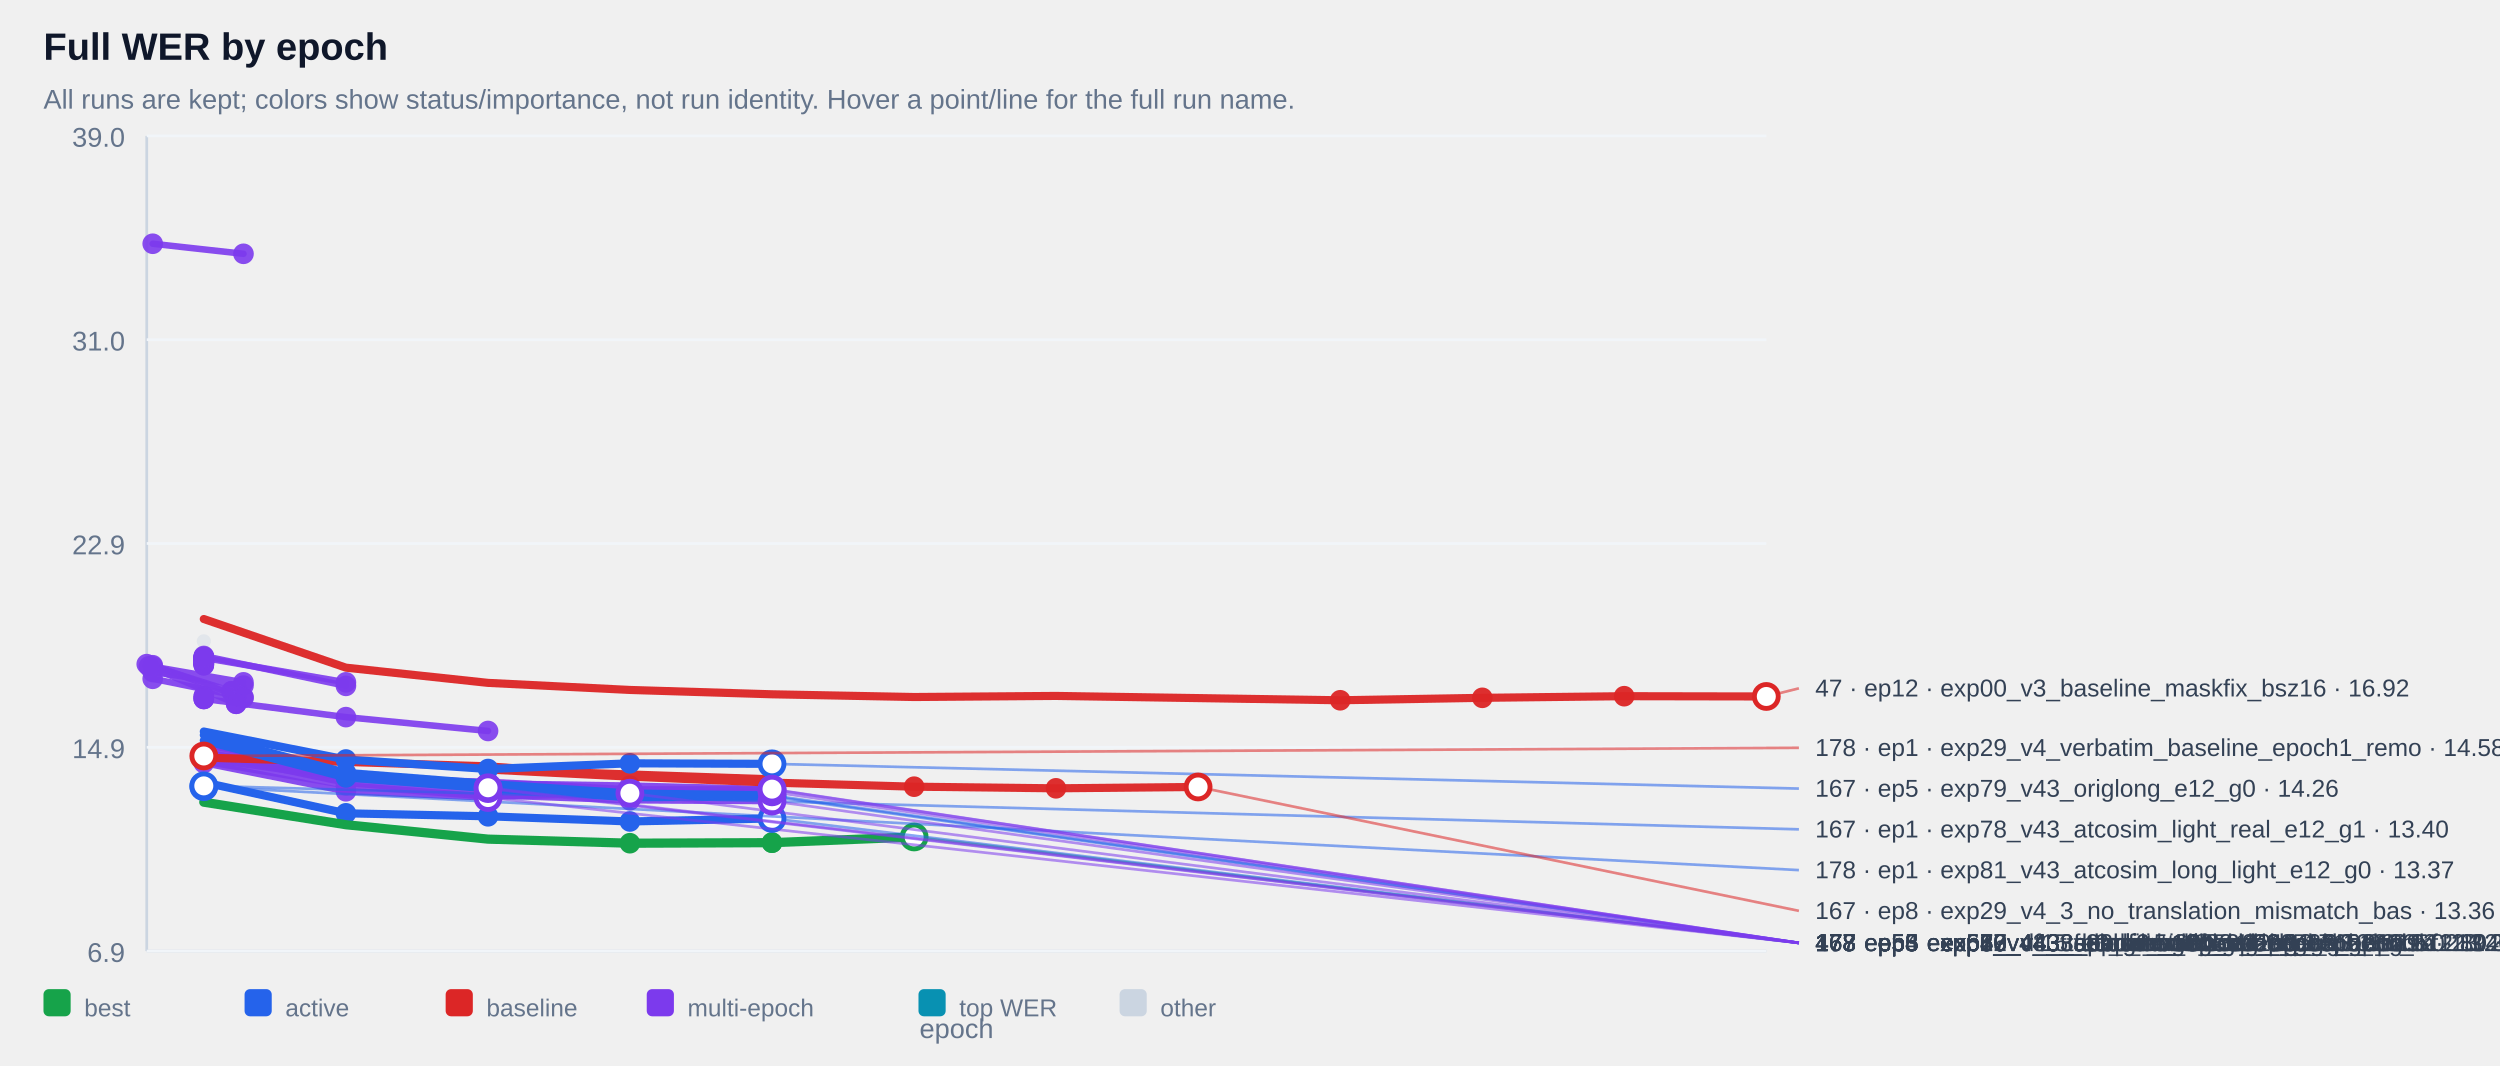
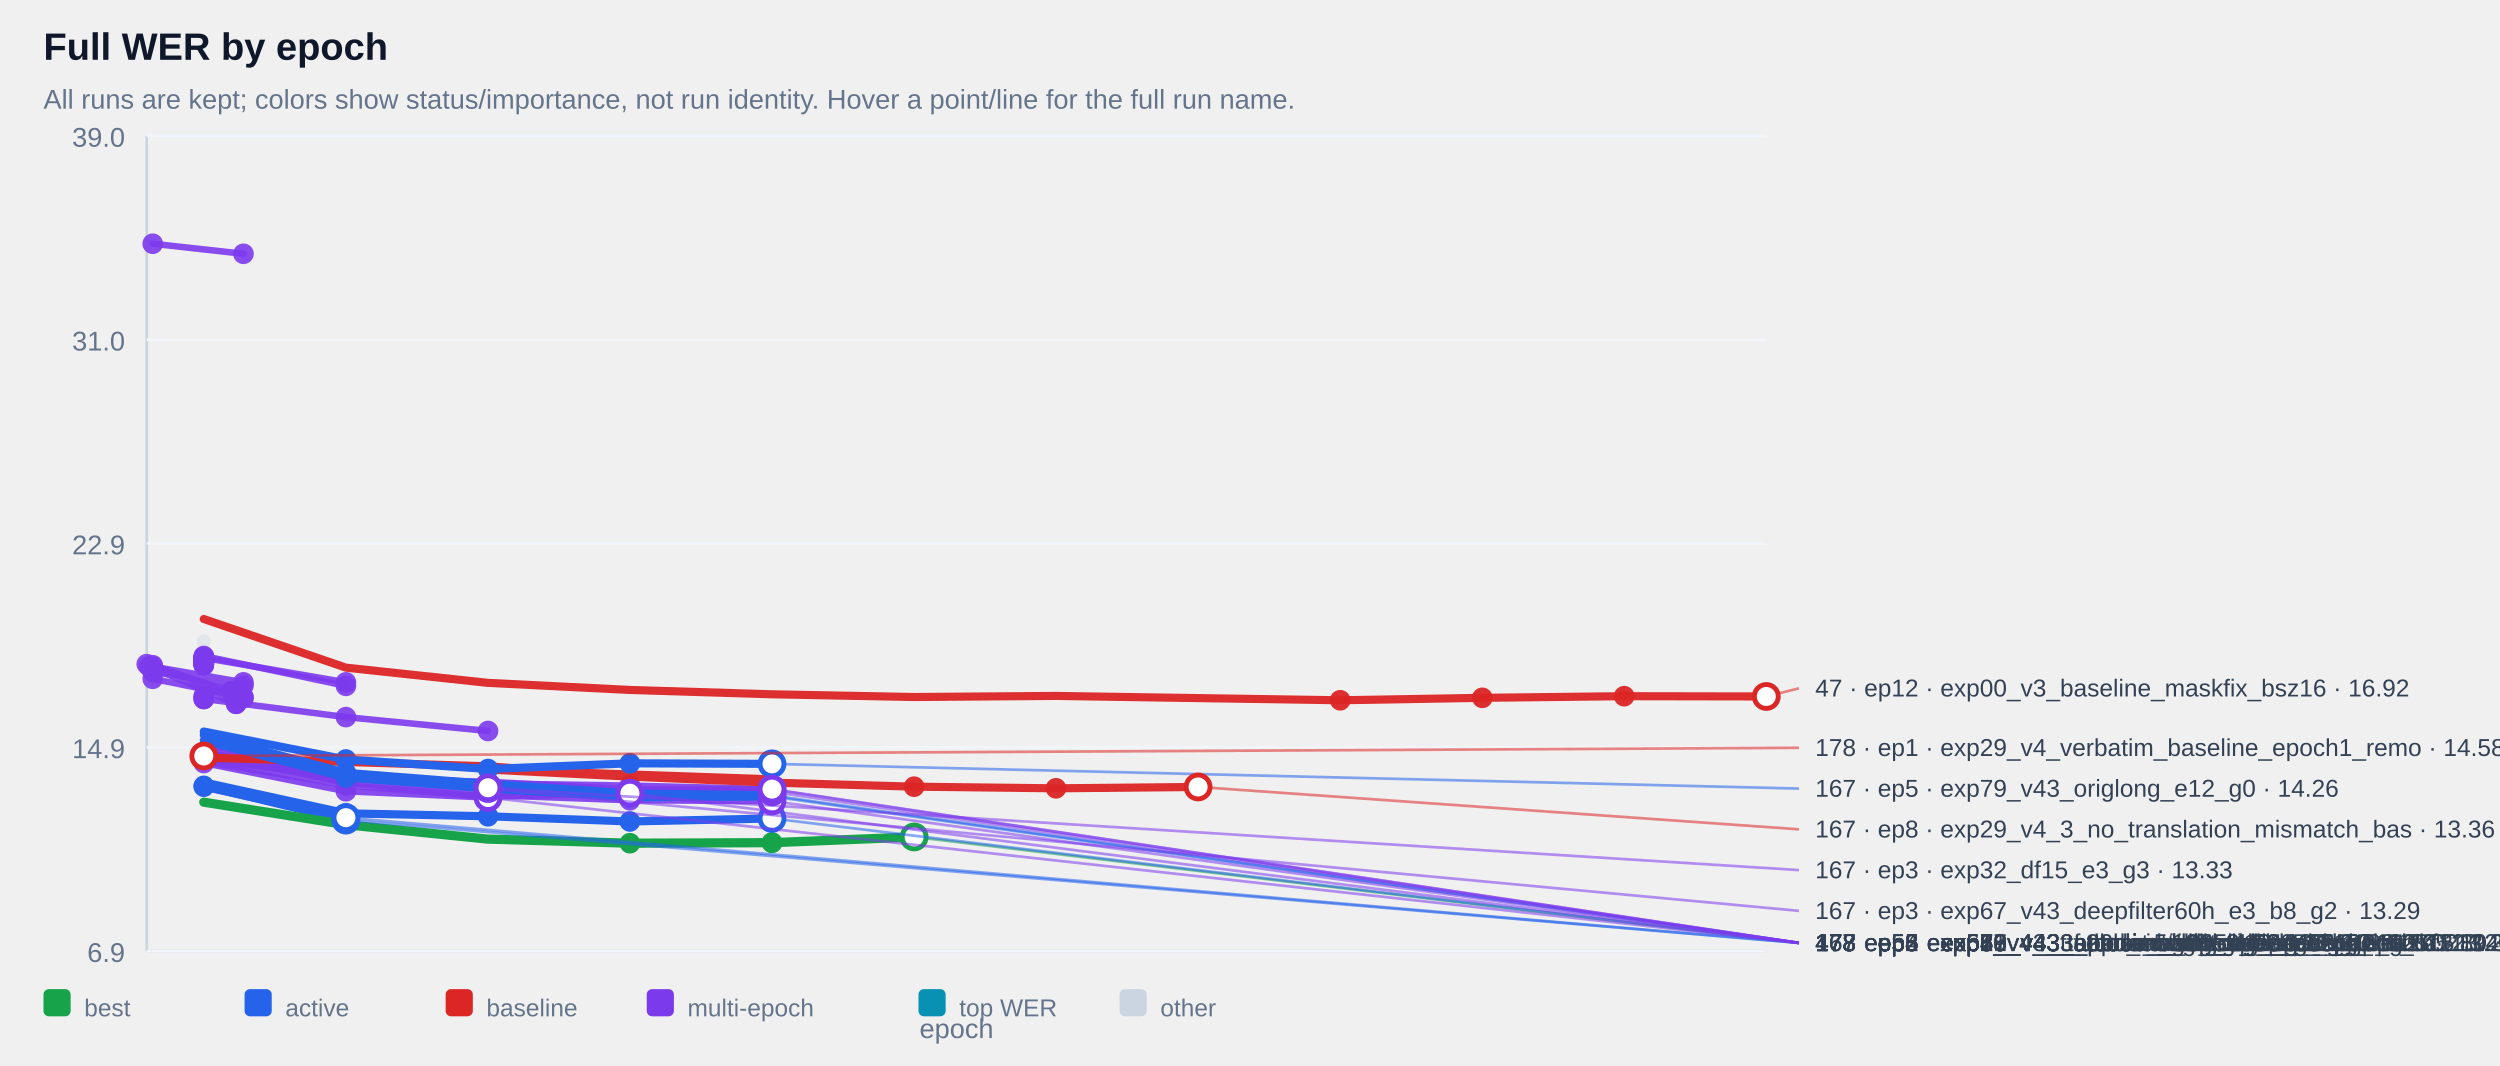
<svg xmlns="http://www.w3.org/2000/svg" width="100%" viewBox="0 0 920 392" style="max-width:920px;background:#ffffff;border:1px solid #e5e7eb;border-radius:10px;">
  <text x="16.0" y="22.0" font-size="14" fill="#0f172a" text-anchor="start" font-family="Arial, sans-serif" font-weight="700">Full WER by epoch</text>
  <text x="16.0" y="40.0" font-size="10" fill="#64748b" text-anchor="start" font-family="Arial, sans-serif" font-weight="400">All runs are kept; colors show status/importance, not run identity. Hover a point/line for the full run name.</text>
  <line x1="54" y1="50" x2="54" y2="350" stroke="#cbd5e1" />
  <line x1="54" y1="350" x2="650" y2="350" stroke="#cbd5e1" />
  <line x1="54" y1="350.0" x2="650" y2="350.0" stroke="#f1f5f9" />
  <text x="46.0" y="354.0" font-size="10" fill="#64748b" text-anchor="end" font-family="Arial, sans-serif" font-weight="400">6.9</text>
  <line x1="54" y1="275.0" x2="650" y2="275.0" stroke="#f1f5f9" />
  <text x="46.0" y="279.0" font-size="10" fill="#64748b" text-anchor="end" font-family="Arial, sans-serif" font-weight="400">14.9</text>
  <line x1="54" y1="200.0" x2="650" y2="200.0" stroke="#f1f5f9" />
  <text x="46.0" y="204.0" font-size="10" fill="#64748b" text-anchor="end" font-family="Arial, sans-serif" font-weight="400">22.9</text>
  <line x1="54" y1="125.0" x2="650" y2="125.0" stroke="#f1f5f9" />
  <text x="46.0" y="129.0" font-size="10" fill="#64748b" text-anchor="end" font-family="Arial, sans-serif" font-weight="400">31.0</text>
  <line x1="54" y1="50.0" x2="650" y2="50.0" stroke="#f1f5f9" />
  <text x="46.0" y="54.0" font-size="10" fill="#64748b" text-anchor="end" font-family="Arial, sans-serif" font-weight="400">39.0</text>
  <g opacity="0.38">
    <circle cx="75.0" cy="236.0" r="2.6" fill="#cbd5e1" />
  </g>
  <g opacity="0.90">
    <polyline points="56.2,89.7 89.6,93.4" fill="none" stroke="#7c3aed" stroke-width="2.4" stroke-linecap="round" stroke-linejoin="round" />
  </g>
  <g opacity="0.90">
    <circle cx="56.2" cy="89.7" r="3.8" fill="#7c3aed" />
  </g>
  <g opacity="0.90">
    <circle cx="89.6" cy="93.4" r="3.8" fill="#7c3aed" />
  </g>
  <g opacity="0.90">
    <polyline points="75.0,241.8 75.0,241.8" fill="none" stroke="#7c3aed" stroke-width="2.4" stroke-linecap="round" stroke-linejoin="round" />
  </g>
  <g opacity="0.90">
    <circle cx="75.0" cy="241.8" r="3.8" fill="#7c3aed" />
  </g>
  <g opacity="0.90">
    <circle cx="75.0" cy="241.8" r="3.8" fill="#7c3aed" />
  </g>
  <g opacity="0.90">
    <polyline points="75.0,241.9 75.0,241.9" fill="none" stroke="#7c3aed" stroke-width="2.4" stroke-linecap="round" stroke-linejoin="round" />
  </g>
  <g opacity="0.90">
    <circle cx="75.0" cy="241.9" r="3.8" fill="#7c3aed" />
  </g>
  <g opacity="0.90">
    <circle cx="75.0" cy="241.9" r="3.8" fill="#7c3aed" />
  </g>
  <g opacity="0.90">
    <polyline points="75.0,242.4 75.0,242.4" fill="none" stroke="#7c3aed" stroke-width="2.4" stroke-linecap="round" stroke-linejoin="round" />
  </g>
  <g opacity="0.90">
    <circle cx="75.0" cy="242.4" r="3.8" fill="#7c3aed" />
  </g>
  <g opacity="0.90">
    <circle cx="75.0" cy="242.4" r="3.8" fill="#7c3aed" />
  </g>
  <g opacity="0.90">
    <polyline points="75.0,242.4 75.0,242.4" fill="none" stroke="#7c3aed" stroke-width="2.4" stroke-linecap="round" stroke-linejoin="round" />
  </g>
  <g opacity="0.90">
    <circle cx="75.0" cy="242.4" r="3.8" fill="#7c3aed" />
  </g>
  <g opacity="0.90">
    <circle cx="75.0" cy="242.4" r="3.8" fill="#7c3aed" />
  </g>
  <g opacity="0.90">
    <polyline points="75.0,242.5 75.0,242.5" fill="none" stroke="#7c3aed" stroke-width="2.4" stroke-linecap="round" stroke-linejoin="round" />
  </g>
  <g opacity="0.90">
    <circle cx="75.0" cy="242.5" r="3.8" fill="#7c3aed" />
  </g>
  <g opacity="0.90">
    <circle cx="75.0" cy="242.5" r="3.8" fill="#7c3aed" />
  </g>
  <g opacity="0.90">
    <polyline points="75.0,242.5 75.0,242.5" fill="none" stroke="#7c3aed" stroke-width="2.4" stroke-linecap="round" stroke-linejoin="round" />
  </g>
  <g opacity="0.90">
    <circle cx="75.0" cy="242.5" r="3.8" fill="#7c3aed" />
  </g>
  <g opacity="0.90">
    <circle cx="75.0" cy="242.5" r="3.8" fill="#7c3aed" />
  </g>
  <g opacity="0.90">
    <polyline points="75.0,242.6 75.0,242.6" fill="none" stroke="#7c3aed" stroke-width="2.4" stroke-linecap="round" stroke-linejoin="round" />
  </g>
  <g opacity="0.90">
    <circle cx="75.0" cy="242.6" r="3.8" fill="#7c3aed" />
  </g>
  <g opacity="0.90">
    <circle cx="75.0" cy="242.6" r="3.8" fill="#7c3aed" />
  </g>
  <g opacity="0.90">
    <polyline points="75.0,242.7 75.0,242.7" fill="none" stroke="#7c3aed" stroke-width="2.4" stroke-linecap="round" stroke-linejoin="round" />
  </g>
  <g opacity="0.90">
    <circle cx="75.0" cy="242.7" r="3.8" fill="#7c3aed" />
  </g>
  <g opacity="0.90">
    <circle cx="75.0" cy="242.7" r="3.8" fill="#7c3aed" />
  </g>
  <g opacity="0.90">
    <polyline points="75.0,242.9 75.0,242.9" fill="none" stroke="#7c3aed" stroke-width="2.4" stroke-linecap="round" stroke-linejoin="round" />
  </g>
  <g opacity="0.90">
    <circle cx="75.0" cy="242.9" r="3.8" fill="#7c3aed" />
  </g>
  <g opacity="0.90">
    <circle cx="75.0" cy="242.9" r="3.8" fill="#7c3aed" />
  </g>
  <g opacity="0.90">
    <polyline points="75.0,243.1 75.0,243.1" fill="none" stroke="#7c3aed" stroke-width="2.4" stroke-linecap="round" stroke-linejoin="round" />
  </g>
  <g opacity="0.90">
    <circle cx="75.0" cy="243.1" r="3.8" fill="#7c3aed" />
  </g>
  <g opacity="0.90">
    <circle cx="75.0" cy="243.1" r="3.8" fill="#7c3aed" />
  </g>
  <g opacity="0.90">
    <polyline points="75.0,243.1 75.0,243.1" fill="none" stroke="#7c3aed" stroke-width="2.4" stroke-linecap="round" stroke-linejoin="round" />
  </g>
  <g opacity="0.90">
    <circle cx="75.0" cy="243.1" r="3.8" fill="#7c3aed" />
  </g>
  <g opacity="0.90">
    <circle cx="75.0" cy="243.1" r="3.8" fill="#7c3aed" />
  </g>
  <g opacity="0.90">
    <polyline points="75.0,243.2 75.0,243.2" fill="none" stroke="#7c3aed" stroke-width="2.4" stroke-linecap="round" stroke-linejoin="round" />
  </g>
  <g opacity="0.90">
    <circle cx="75.0" cy="243.2" r="3.8" fill="#7c3aed" />
  </g>
  <g opacity="0.90">
    <circle cx="75.0" cy="243.2" r="3.8" fill="#7c3aed" />
  </g>
  <g opacity="0.90">
    <polyline points="75.0,243.4 75.0,243.4" fill="none" stroke="#7c3aed" stroke-width="2.4" stroke-linecap="round" stroke-linejoin="round" />
  </g>
  <g opacity="0.90">
    <circle cx="75.0" cy="243.4" r="3.8" fill="#7c3aed" />
  </g>
  <g opacity="0.90">
    <circle cx="75.0" cy="243.4" r="3.8" fill="#7c3aed" />
  </g>
  <g opacity="0.90">
    <polyline points="75.0,243.5 75.0,243.5" fill="none" stroke="#7c3aed" stroke-width="2.4" stroke-linecap="round" stroke-linejoin="round" />
  </g>
  <g opacity="0.90">
    <circle cx="75.0" cy="243.5" r="3.8" fill="#7c3aed" />
  </g>
  <g opacity="0.90">
    <circle cx="75.0" cy="243.5" r="3.8" fill="#7c3aed" />
  </g>
  <g opacity="0.90">
    <polyline points="75.0,243.6 75.0,243.6" fill="none" stroke="#7c3aed" stroke-width="2.4" stroke-linecap="round" stroke-linejoin="round" />
  </g>
  <g opacity="0.90">
    <circle cx="75.0" cy="243.6" r="3.8" fill="#7c3aed" />
  </g>
  <g opacity="0.90">
    <circle cx="75.0" cy="243.6" r="3.8" fill="#7c3aed" />
  </g>
  <g opacity="0.90">
    <polyline points="75.0,243.8 75.0,243.8" fill="none" stroke="#7c3aed" stroke-width="2.4" stroke-linecap="round" stroke-linejoin="round" />
  </g>
  <g opacity="0.90">
    <circle cx="75.0" cy="243.8" r="3.8" fill="#7c3aed" />
  </g>
  <g opacity="0.90">
    <circle cx="75.0" cy="243.8" r="3.8" fill="#7c3aed" />
  </g>
  <g opacity="0.90">
    <polyline points="75.0,243.8 75.0,243.8" fill="none" stroke="#7c3aed" stroke-width="2.4" stroke-linecap="round" stroke-linejoin="round" />
  </g>
  <g opacity="0.90">
    <circle cx="75.0" cy="243.8" r="3.8" fill="#7c3aed" />
  </g>
  <g opacity="0.90">
    <circle cx="75.0" cy="243.8" r="3.8" fill="#7c3aed" />
  </g>
  <g opacity="0.90">
    <polyline points="75.0,244.3 75.0,244.3" fill="none" stroke="#7c3aed" stroke-width="2.4" stroke-linecap="round" stroke-linejoin="round" />
  </g>
  <g opacity="0.90">
    <circle cx="75.0" cy="244.3" r="3.8" fill="#7c3aed" />
  </g>
  <g opacity="0.90">
    <circle cx="75.0" cy="244.3" r="3.8" fill="#7c3aed" />
  </g>
  <g opacity="0.90">
    <polyline points="75.0,244.3 75.0,244.3" fill="none" stroke="#7c3aed" stroke-width="2.4" stroke-linecap="round" stroke-linejoin="round" />
  </g>
  <g opacity="0.90">
    <circle cx="75.0" cy="244.3" r="3.8" fill="#7c3aed" />
  </g>
  <g opacity="0.90">
    <circle cx="75.0" cy="244.3" r="3.8" fill="#7c3aed" />
  </g>
  <g opacity="0.90">
    <polyline points="75.0,244.8 75.0,244.8" fill="none" stroke="#7c3aed" stroke-width="2.4" stroke-linecap="round" stroke-linejoin="round" />
  </g>
  <g opacity="0.90">
    <circle cx="75.0" cy="244.8" r="3.8" fill="#7c3aed" />
  </g>
  <g opacity="0.90">
    <circle cx="75.0" cy="244.8" r="3.8" fill="#7c3aed" />
  </g>
  <g opacity="0.90">
    <polyline points="75.0,242.1 127.3,251.1" fill="none" stroke="#7c3aed" stroke-width="2.4" stroke-linecap="round" stroke-linejoin="round" />
  </g>
  <g opacity="0.90">
    <circle cx="75.0" cy="242.1" r="3.8" fill="#7c3aed" />
  </g>
  <g opacity="0.90">
    <circle cx="127.3" cy="251.1" r="3.8" fill="#7c3aed" />
  </g>
  <g opacity="0.90">
    <polyline points="56.2,245.3 89.6,251.1 56.2,247.3 89.6,252.3" fill="none" stroke="#7c3aed" stroke-width="2.4" stroke-linecap="round" stroke-linejoin="round" />
  </g>
  <g opacity="0.90">
    <circle cx="56.2" cy="245.3" r="3.8" fill="#7c3aed" />
  </g>
  <g opacity="0.90">
    <circle cx="89.6" cy="251.1" r="3.8" fill="#7c3aed" />
  </g>
  <g opacity="0.90">
    <circle cx="56.2" cy="247.3" r="3.8" fill="#7c3aed" />
  </g>
  <g opacity="0.90">
    <circle cx="89.6" cy="252.3" r="3.8" fill="#7c3aed" />
  </g>
  <g opacity="0.90">
    <polyline points="75.0,241.4 127.3,252.4" fill="none" stroke="#7c3aed" stroke-width="2.4" stroke-linecap="round" stroke-linejoin="round" />
  </g>
  <g opacity="0.90">
    <circle cx="75.0" cy="241.4" r="3.8" fill="#7c3aed" />
  </g>
  <g opacity="0.90">
    <circle cx="127.3" cy="252.4" r="3.8" fill="#7c3aed" />
  </g>
  <g opacity="0.90">
    <polyline points="54.0,244.4 85.2,254.4 85.2,254.4" fill="none" stroke="#7c3aed" stroke-width="2.4" stroke-linecap="round" stroke-linejoin="round" />
  </g>
  <g opacity="0.90">
    <circle cx="54.0" cy="244.4" r="3.8" fill="#7c3aed" />
  </g>
  <g opacity="0.90">
    <circle cx="85.2" cy="254.4" r="3.8" fill="#7c3aed" />
  </g>
  <g opacity="0.90">
    <circle cx="85.2" cy="254.4" r="3.8" fill="#7c3aed" />
  </g>
  <g opacity="0.90">
    <polyline points="75.0,256.2 75.0,256.2" fill="none" stroke="#7c3aed" stroke-width="2.4" stroke-linecap="round" stroke-linejoin="round" />
  </g>
  <g opacity="0.90">
    <circle cx="75.0" cy="256.2" r="3.8" fill="#7c3aed" />
  </g>
  <g opacity="0.90">
    <circle cx="75.0" cy="256.2" r="3.8" fill="#7c3aed" />
  </g>
  <g opacity="0.90">
    <polyline points="56.2,249.8 89.6,256.5" fill="none" stroke="#7c3aed" stroke-width="2.4" stroke-linecap="round" stroke-linejoin="round" />
  </g>
  <g opacity="0.90">
    <circle cx="56.2" cy="249.8" r="3.8" fill="#7c3aed" />
  </g>
  <g opacity="0.90">
    <circle cx="89.6" cy="256.5" r="3.8" fill="#7c3aed" />
  </g>
  <g opacity="0.90">
    <polyline points="56.2,244.8 89.6,256.9" fill="none" stroke="#7c3aed" stroke-width="2.4" stroke-linecap="round" stroke-linejoin="round" />
  </g>
  <g opacity="0.90">
    <circle cx="56.2" cy="244.8" r="3.8" fill="#7c3aed" />
  </g>
  <g opacity="0.90">
    <circle cx="89.6" cy="256.9" r="3.8" fill="#7c3aed" />
  </g>
  <g opacity="0.90">
    <polyline points="75.0,257.2 75.0,257.2" fill="none" stroke="#7c3aed" stroke-width="2.4" stroke-linecap="round" stroke-linejoin="round" />
  </g>
  <g opacity="0.90">
    <circle cx="75.0" cy="257.2" r="3.8" fill="#7c3aed" />
  </g>
  <g opacity="0.90">
    <circle cx="75.0" cy="257.2" r="3.8" fill="#7c3aed" />
  </g>
  <g opacity="0.90">
    <polyline points="54.8,245.2 86.9,259.0 86.9,259.0" fill="none" stroke="#7c3aed" stroke-width="2.4" stroke-linecap="round" stroke-linejoin="round" />
  </g>
  <g opacity="0.90">
    <circle cx="54.8" cy="245.2" r="3.8" fill="#7c3aed" />
  </g>
  <g opacity="0.90">
    <circle cx="86.9" cy="259.0" r="3.8" fill="#7c3aed" />
  </g>
  <g opacity="0.90">
    <circle cx="86.9" cy="259.0" r="3.8" fill="#7c3aed" />
  </g>
  <g opacity="0.90">
    <polyline points="75.0,257.2 127.3,263.9 179.6,269.0" fill="none" stroke="#7c3aed" stroke-width="2.4" stroke-linecap="round" stroke-linejoin="round" />
  </g>
  <g opacity="0.90">
    <circle cx="75.0" cy="257.2" r="3.8" fill="#7c3aed" />
  </g>
  <g opacity="0.90">
    <circle cx="127.3" cy="263.9" r="3.8" fill="#7c3aed" />
  </g>
  <g opacity="0.90">
    <circle cx="179.6" cy="269.0" r="3.8" fill="#7c3aed" />
  </g>
  <g opacity="0.90">
    <polyline points="75.0,277.1 127.3,285.5 179.6,288.5 179.6,288.5" fill="none" stroke="#7c3aed" stroke-width="2.4" stroke-linecap="round" stroke-linejoin="round" />
  </g>
  <g opacity="0.90">
    <circle cx="75.0" cy="277.1" r="3.8" fill="#7c3aed" />
  </g>
  <g opacity="0.90">
    <circle cx="127.3" cy="285.5" r="3.8" fill="#7c3aed" />
  </g>
  <g opacity="0.90">
    <circle cx="179.6" cy="288.5" r="3.8" fill="#7c3aed" />
  </g>
  <g opacity="0.90">
    <circle cx="179.6" cy="288.5" r="3.8" fill="#7c3aed" />
  </g>
  <g opacity="0.90">
    <polyline points="75.0,277.8 127.3,285.7 179.6,289.3 179.6,289.3" fill="none" stroke="#7c3aed" stroke-width="2.4" stroke-linecap="round" stroke-linejoin="round" />
  </g>
  <g opacity="0.90">
    <circle cx="75.0" cy="277.8" r="3.8" fill="#7c3aed" />
  </g>
  <g opacity="0.90">
    <circle cx="127.3" cy="285.7" r="3.8" fill="#7c3aed" />
  </g>
  <g opacity="0.90">
    <circle cx="179.6" cy="289.3" r="3.8" fill="#7c3aed" />
  </g>
  <g opacity="0.90">
    <circle cx="179.6" cy="289.3" r="3.8" fill="#7c3aed" />
  </g>
  <g opacity="0.90">
    <polyline points="75.0,279.2 127.3,286.5 179.6,289.4 179.6,289.4" fill="none" stroke="#7c3aed" stroke-width="2.4" stroke-linecap="round" stroke-linejoin="round" />
  </g>
  <g opacity="0.90">
    <circle cx="75.0" cy="279.2" r="3.8" fill="#7c3aed" />
  </g>
  <g opacity="0.90">
    <circle cx="127.3" cy="286.5" r="3.8" fill="#7c3aed" />
  </g>
  <g opacity="0.90">
    <circle cx="179.6" cy="289.4" r="3.8" fill="#7c3aed" />
  </g>
  <g opacity="0.90">
    <circle cx="179.6" cy="289.4" r="3.8" fill="#7c3aed" />
  </g>
  <g opacity="0.90">
    <polyline points="75.0,276.8 127.3,285.9 179.6,289.6 179.6,289.6" fill="none" stroke="#7c3aed" stroke-width="2.4" stroke-linecap="round" stroke-linejoin="round" />
  </g>
  <g opacity="0.90">
    <circle cx="75.0" cy="276.8" r="3.8" fill="#7c3aed" />
  </g>
  <g opacity="0.90">
    <circle cx="127.3" cy="285.9" r="3.8" fill="#7c3aed" />
  </g>
  <g opacity="0.90">
    <circle cx="179.6" cy="289.6" r="3.8" fill="#7c3aed" />
  </g>
  <g opacity="0.90">
    <circle cx="179.6" cy="289.6" r="3.8" fill="#7c3aed" />
  </g>
  <g opacity="0.90">
    <polyline points="75.0,277.6 127.3,286.0 179.6,289.9 179.6,289.9" fill="none" stroke="#7c3aed" stroke-width="2.4" stroke-linecap="round" stroke-linejoin="round" />
  </g>
  <g opacity="0.90">
    <circle cx="75.0" cy="277.6" r="3.8" fill="#7c3aed" />
  </g>
  <g opacity="0.90">
    <circle cx="127.3" cy="286.0" r="3.8" fill="#7c3aed" />
  </g>
  <g opacity="0.90">
    <circle cx="179.6" cy="289.9" r="3.8" fill="#7c3aed" />
  </g>
  <g opacity="0.90">
    <circle cx="179.6" cy="289.9" r="3.8" fill="#7c3aed" />
  </g>
  <g opacity="0.90">
    <polyline points="75.0,278.3 127.3,286.2 179.6,290.2 179.6,290.2" fill="none" stroke="#7c3aed" stroke-width="2.4" stroke-linecap="round" stroke-linejoin="round" />
  </g>
  <g opacity="0.90">
    <circle cx="75.0" cy="278.3" r="3.8" fill="#7c3aed" />
  </g>
  <g opacity="0.90">
    <circle cx="127.3" cy="286.2" r="3.8" fill="#7c3aed" />
  </g>
  <g opacity="0.90">
    <circle cx="179.6" cy="290.2" r="3.8" fill="#7c3aed" />
  </g>
  <g opacity="0.90">
    <circle cx="179.6" cy="290.2" r="3.8" fill="#7c3aed" />
  </g>
  <g opacity="0.90">
    <polyline points="75.0,273.9 127.3,284.7 179.6,288.3 231.8,289.1 284.1,290.4 284.1,290.4" fill="none" stroke="#7c3aed" stroke-width="2.4" stroke-linecap="round" stroke-linejoin="round" />
  </g>
  <g opacity="0.90">
    <circle cx="179.6" cy="288.3" r="3.8" fill="#7c3aed" />
  </g>
  <g opacity="0.90">
    <circle cx="231.8" cy="289.1" r="3.8" fill="#7c3aed" />
  </g>
  <g opacity="0.90">
    <circle cx="284.1" cy="290.4" r="3.8" fill="#7c3aed" />
  </g>
  <g opacity="0.90">
    <circle cx="284.1" cy="290.4" r="3.8" fill="#7c3aed" />
  </g>
  <g opacity="0.90">
    <polyline points="75.0,277.4 127.3,286.3 179.6,287.7 231.8,290.5 284.1,290.5 284.1,290.5" fill="none" stroke="#7c3aed" stroke-width="2.4" stroke-linecap="round" stroke-linejoin="round" />
  </g>
  <g opacity="0.90">
    <circle cx="179.6" cy="287.7" r="3.8" fill="#7c3aed" />
  </g>
  <g opacity="0.90">
    <circle cx="231.8" cy="290.5" r="3.8" fill="#7c3aed" />
  </g>
  <g opacity="0.90">
    <circle cx="284.1" cy="290.5" r="3.8" fill="#7c3aed" />
  </g>
  <g opacity="0.90">
    <circle cx="284.1" cy="290.5" r="3.8" fill="#7c3aed" />
  </g>
  <g opacity="0.90">
    <polyline points="75.0,275.0 127.3,284.8 179.6,289.5 231.8,291.4 284.1,291.4 284.1,291.4" fill="none" stroke="#7c3aed" stroke-width="2.4" stroke-linecap="round" stroke-linejoin="round" />
  </g>
  <g opacity="0.90">
    <circle cx="179.6" cy="289.5" r="3.8" fill="#7c3aed" />
  </g>
  <g opacity="0.90">
    <circle cx="231.8" cy="291.4" r="3.8" fill="#7c3aed" />
  </g>
  <g opacity="0.90">
    <circle cx="284.1" cy="291.4" r="3.8" fill="#7c3aed" />
  </g>
  <g opacity="0.90">
    <circle cx="284.1" cy="291.4" r="3.8" fill="#7c3aed" />
  </g>
  <g opacity="0.90">
    <polyline points="75.0,280.2 127.3,289.0 179.6,293.2 179.6,293.2 231.8,291.9" fill="none" stroke="#7c3aed" stroke-width="2.4" stroke-linecap="round" stroke-linejoin="round" />
  </g>
  <g opacity="0.90">
    <circle cx="127.3" cy="289.0" r="3.8" fill="#7c3aed" />
  </g>
  <g opacity="0.90">
    <circle cx="179.6" cy="293.2" r="3.8" fill="#7c3aed" />
  </g>
  <g opacity="0.90">
    <circle cx="179.6" cy="293.2" r="3.8" fill="#7c3aed" />
  </g>
  <g opacity="0.90">
    <circle cx="231.8" cy="291.9" r="3.8" fill="#7c3aed" />
  </g>
  <g opacity="0.90">
    <polyline points="75.0,280.8 127.3,291.2 179.6,293.5 179.6,293.5" fill="none" stroke="#7c3aed" stroke-width="2.4" stroke-linecap="round" stroke-linejoin="round" />
  </g>
  <g opacity="0.90">
    <circle cx="75.0" cy="280.8" r="3.8" fill="#7c3aed" />
  </g>
  <g opacity="0.90">
    <circle cx="127.3" cy="291.2" r="3.8" fill="#7c3aed" />
  </g>
  <g opacity="0.90">
    <circle cx="179.6" cy="293.5" r="3.8" fill="#7c3aed" />
  </g>
  <g opacity="0.90">
    <circle cx="179.6" cy="293.5" r="3.8" fill="#7c3aed" />
  </g>
  <g opacity="0.90">
    <polyline points="75.0,277.2 127.3,288.1 179.6,292.6 231.8,294.5 284.1,294.8 284.1,294.8" fill="none" stroke="#7c3aed" stroke-width="2.4" stroke-linecap="round" stroke-linejoin="round" />
  </g>
  <g opacity="0.90">
    <circle cx="179.6" cy="292.6" r="3.8" fill="#7c3aed" />
  </g>
  <g opacity="0.90">
    <circle cx="231.8" cy="294.5" r="3.8" fill="#7c3aed" />
  </g>
  <g opacity="0.90">
    <circle cx="284.1" cy="294.8" r="3.8" fill="#7c3aed" />
  </g>
  <g opacity="0.90">
    <circle cx="284.1" cy="294.8" r="3.8" fill="#7c3aed" />
  </g>
  <g opacity="0.95">
    <polyline points="75.0,227.8 127.3,245.7 179.6,251.3 231.8,253.9 284.1,255.5 336.4,256.5 388.6,256.1 440.9,256.9 493.2,257.7 545.5,256.8 597.7,256.2 650.0,256.3" fill="none" stroke="#dc2626" stroke-width="3.0" stroke-linecap="round" stroke-linejoin="round" />
  </g>
  <g opacity="0.95">
    <circle cx="493.2" cy="257.7" r="3.8" fill="#dc2626" />
  </g>
  <g opacity="0.95">
    <circle cx="545.5" cy="256.8" r="3.8" fill="#dc2626" />
  </g>
  <g opacity="0.95">
    <circle cx="597.7" cy="256.2" r="3.8" fill="#dc2626" />
  </g>
  <g opacity="0.95">
    <circle cx="650.0" cy="256.3" r="3.8" fill="#dc2626" />
  </g>
  <g opacity="0.95">
    <polyline points="75.0,278.2 75.0,278.2" fill="none" stroke="#dc2626" stroke-width="3.0" stroke-linecap="round" stroke-linejoin="round" />
  </g>
  <g opacity="0.95">
    <circle cx="75.0" cy="278.2" r="3.8" fill="#dc2626" />
  </g>
  <g opacity="0.95">
    <circle cx="75.0" cy="278.2" r="3.8" fill="#dc2626" />
  </g>
  <g opacity="0.95">
    <polyline points="75.0,278.8 75.0,278.8 179.6,282.0 231.8,285.8 284.1,286.8 284.1,286.8 179.6,283.2 231.8,285.8 284.1,288.0 336.4,289.5 388.6,290.1 440.9,289.6 440.9,289.6" fill="none" stroke="#dc2626" stroke-width="3.0" stroke-linecap="round" stroke-linejoin="round" />
  </g>
  <g opacity="0.95">
    <circle cx="336.4" cy="289.5" r="3.8" fill="#dc2626" />
  </g>
  <g opacity="0.95">
    <circle cx="388.6" cy="290.1" r="3.8" fill="#dc2626" />
  </g>
  <g opacity="0.95">
    <circle cx="440.9" cy="289.6" r="3.8" fill="#dc2626" />
  </g>
  <g opacity="0.95">
    <circle cx="440.9" cy="289.6" r="3.8" fill="#dc2626" />
  </g>
  <g opacity="1.00">
    <polyline points="75.0,269.2 127.3,279.5 179.6,283.0 231.8,280.9 284.1,281.1" fill="none" stroke="#2563eb" stroke-width="3.0" stroke-linecap="round" stroke-linejoin="round" />
  </g>
  <g opacity="1.00">
    <circle cx="127.3" cy="279.5" r="3.8" fill="#2563eb" />
  </g>
  <g opacity="1.00">
    <circle cx="179.6" cy="283.0" r="3.8" fill="#2563eb" />
  </g>
  <g opacity="1.00">
    <circle cx="231.8" cy="280.9" r="3.8" fill="#2563eb" />
  </g>
  <g opacity="1.00">
    <circle cx="284.1" cy="281.1" r="3.8" fill="#2563eb" />
  </g>
  <g opacity="1.00">
+     <polyline points="75.0,270.5 127.3,284.4 179.6,288.5 231.8,292.0 284.1,292.7" fill="none" stroke="#2563eb" stroke-width="3.0" stroke-linecap="round" stroke-linejoin="round" />
+   </g>
+   <g opacity="1.00">
+     <circle cx="127.3" cy="284.4" r="3.8" fill="#2563eb" />
+   </g>
+   <g opacity="1.00">
+     <circle cx="179.6" cy="288.5" r="3.8" fill="#2563eb" />
+   </g>
+   <g opacity="1.00">
+     <circle cx="231.8" cy="292.0" r="3.8" fill="#2563eb" />
+   </g>
+   <g opacity="1.00">
+     <circle cx="284.1" cy="292.7" r="3.8" fill="#2563eb" />
+   </g>
+   <g opacity="1.00">
+     <polyline points="75.0,272.5 127.3,286.1 179.6,290.1 231.8,293.4 284.1,293.1" fill="none" stroke="#2563eb" stroke-width="3.0" stroke-linecap="round" stroke-linejoin="round" />
+   </g>
+   <g opacity="1.00">
+     <circle cx="127.3" cy="286.1" r="3.8" fill="#2563eb" />
+   </g>
+   <g opacity="1.00">
+     <circle cx="179.6" cy="290.1" r="3.8" fill="#2563eb" />
+   </g>
+   <g opacity="1.00">
+     <circle cx="231.8" cy="293.4" r="3.8" fill="#2563eb" />
+   </g>
+   <g opacity="1.00">
+     <circle cx="284.1" cy="293.1" r="3.8" fill="#2563eb" />
+   </g>
+   <g opacity="1.00">
+     <polyline points="75.0,289.5 127.3,300.9" fill="none" stroke="#2563eb" stroke-width="3.0" stroke-linecap="round" stroke-linejoin="round" />
+   </g>
+   <g opacity="1.00">
+     <circle cx="75.0" cy="289.5" r="3.8" fill="#2563eb" />
+   </g>
+   <g opacity="1.00">
+     <circle cx="127.3" cy="300.9" r="3.8" fill="#2563eb" />
+   </g>
+   <g opacity="1.00">
+     <polyline points="75.0,287.9 127.3,299.3 179.6,300.4 231.8,302.3 284.1,301.2" fill="none" stroke="#2563eb" stroke-width="3.0" stroke-linecap="round" stroke-linejoin="round" />
+   </g>
+   <g opacity="1.00">
+     <circle cx="127.3" cy="299.3" r="3.8" fill="#2563eb" />
+   </g>
+   <g opacity="1.00">
+     <circle cx="179.6" cy="300.4" r="3.8" fill="#2563eb" />
+   </g>
+   <g opacity="1.00">
+     <circle cx="231.8" cy="302.3" r="3.8" fill="#2563eb" />
+   </g>
+   <g opacity="1.00">
+     <circle cx="284.1" cy="301.2" r="3.8" fill="#2563eb" />
+   </g>
+   <g opacity="1.00">
+     <polyline points="75.0,289.2 127.3,301.8" fill="none" stroke="#2563eb" stroke-width="3.0" stroke-linecap="round" stroke-linejoin="round" />
+   </g>
+   <g opacity="1.00">
    <circle cx="75.0" cy="289.2" r="3.8" fill="#2563eb" />
  </g>
  <g opacity="1.00">
-     <circle cx="75.0" cy="289.5" r="3.8" fill="#2563eb" />
-   </g>
-   <g opacity="1.00">
-     <polyline points="75.0,270.5 127.3,284.4 179.6,288.5 231.8,292.0 284.1,292.7" fill="none" stroke="#2563eb" stroke-width="3.0" stroke-linecap="round" stroke-linejoin="round" />
-   </g>
-   <g opacity="1.00">
-     <circle cx="127.3" cy="284.4" r="3.8" fill="#2563eb" />
-   </g>
-   <g opacity="1.00">
-     <circle cx="179.6" cy="288.5" r="3.8" fill="#2563eb" />
-   </g>
-   <g opacity="1.00">
-     <circle cx="231.8" cy="292.0" r="3.8" fill="#2563eb" />
-   </g>
-   <g opacity="1.00">
-     <circle cx="284.1" cy="292.7" r="3.8" fill="#2563eb" />
-   </g>
-   <g opacity="1.00">
-     <polyline points="75.0,272.5 127.3,286.1 179.6,290.1 231.8,293.4 284.1,293.1" fill="none" stroke="#2563eb" stroke-width="3.0" stroke-linecap="round" stroke-linejoin="round" />
-   </g>
-   <g opacity="1.00">
-     <circle cx="127.3" cy="286.1" r="3.8" fill="#2563eb" />
-   </g>
-   <g opacity="1.00">
-     <circle cx="179.6" cy="290.1" r="3.8" fill="#2563eb" />
-   </g>
-   <g opacity="1.00">
-     <circle cx="231.8" cy="293.4" r="3.8" fill="#2563eb" />
-   </g>
-   <g opacity="1.00">
-     <circle cx="284.1" cy="293.1" r="3.8" fill="#2563eb" />
-   </g>
-   <g opacity="1.00">
-     <polyline points="75.0,287.9 127.3,299.3 179.6,300.4 231.8,302.3 284.1,301.2" fill="none" stroke="#2563eb" stroke-width="3.0" stroke-linecap="round" stroke-linejoin="round" />
-   </g>
-   <g opacity="1.00">
-     <circle cx="127.3" cy="299.3" r="3.8" fill="#2563eb" />
-   </g>
-   <g opacity="1.00">
-     <circle cx="179.6" cy="300.4" r="3.8" fill="#2563eb" />
-   </g>
-   <g opacity="1.00">
-     <circle cx="231.8" cy="302.3" r="3.8" fill="#2563eb" />
-   </g>
-   <g opacity="1.00">
-     <circle cx="284.1" cy="301.2" r="3.8" fill="#2563eb" />
+     <circle cx="127.3" cy="301.8" r="3.8" fill="#2563eb" />
  </g>
  <g opacity="1.00">
    <polyline points="75.0,295.2 127.3,303.5 179.6,308.8 231.8,310.3 284.1,310.1 284.1,310.1 336.4,308.0" fill="none" stroke="#16a34a" stroke-width="3.4" stroke-linecap="round" stroke-linejoin="round" />
  </g>
  <g opacity="1.00">
    <circle cx="231.8" cy="310.3" r="3.8" fill="#16a34a" />
  </g>
  <g opacity="1.00">
    <circle cx="284.1" cy="310.1" r="3.8" fill="#16a34a" />
  </g>
  <g opacity="1.00">
    <circle cx="284.1" cy="310.1" r="3.8" fill="#16a34a" />
  </g>
  <g opacity="1.00">
    <circle cx="336.4" cy="308.0" r="3.8" fill="#16a34a" />
  </g>
  <line x1="336.4" y1="308.0" x2="662.0" y2="347.0" stroke="#16a34a" stroke-width="1" opacity="0.55" />
  <circle cx="336.4" cy="308.0" r="4.4" fill="#ffffff" stroke="#16a34a" stroke-width="1.8" />
  <text x="668.0" y="350.0" font-size="9" fill="#334155" text-anchor="start" font-family="Arial, sans-serif" font-weight="400">178 · ep6 · exp50_v4_3_atcosim_epoch5_epoch5_maskf · 11.39</text>
+   <line x1="127.3" y1="301.8" x2="662.0" y2="347.0" stroke="#2563eb" stroke-width="1" opacity="0.55" />
+   <circle cx="127.3" cy="301.8" r="4.4" fill="#ffffff" stroke="#2563eb" stroke-width="1.8" />
+   <text x="668.0" y="350.0" font-size="9" fill="#334155" text-anchor="start" font-family="Arial, sans-serif" font-weight="400">167 · ep2 · exp78_v43_atcosim_light_real_e12_g1 · 12.05</text>
  <line x1="284.1" y1="301.2" x2="662.0" y2="347.0" stroke="#2563eb" stroke-width="1" opacity="0.55" />
  <circle cx="284.1" cy="301.2" r="4.4" fill="#ffffff" stroke="#2563eb" stroke-width="1.8" />
  <text x="668.0" y="350.0" font-size="9" fill="#334155" text-anchor="start" font-family="Arial, sans-serif" font-weight="400">178 · ep5 · exp80_v43_atcosim_origlong_e12_g3 · 12.12</text>
+   <line x1="127.3" y1="300.9" x2="662.0" y2="347.0" stroke="#2563eb" stroke-width="1" opacity="0.55" />
+   <circle cx="127.3" cy="300.9" r="4.4" fill="#ffffff" stroke="#2563eb" stroke-width="1.8" />
+   <text x="668.0" y="350.0" font-size="9" fill="#334155" text-anchor="start" font-family="Arial, sans-serif" font-weight="400">178 · ep2 · exp81_v43_atcosim_long_light_e12_g0 · 12.15</text>
  <line x1="284.1" y1="293.1" x2="662.0" y2="347.0" stroke="#2563eb" stroke-width="1" opacity="0.55" />
  <circle cx="284.1" cy="293.1" r="4.4" fill="#ffffff" stroke="#2563eb" stroke-width="1.8" />
  <text x="668.0" y="350.0" font-size="9" fill="#334155" text-anchor="start" font-family="Arial, sans-serif" font-weight="400">178 · ep5 · exp76_v43_atcosim_uwb_e12_g1 · 12.99</text>
  <line x1="284.1" y1="292.7" x2="662.0" y2="347.0" stroke="#2563eb" stroke-width="1" opacity="0.55" />
  <circle cx="284.1" cy="292.7" r="4.4" fill="#ffffff" stroke="#2563eb" stroke-width="1.8" />
  <text x="668.0" y="350.0" font-size="9" fill="#334155" text-anchor="start" font-family="Arial, sans-serif" font-weight="400">178 · ep5 · exp77_v43_atcosim_general20_e12_g2 · 13.02</text>
-   <line x1="75.0" y1="289.5" x2="662.0" y2="320.2" stroke="#2563eb" stroke-width="1" opacity="0.55" />
-   <circle cx="75.0" cy="289.5" r="4.4" fill="#ffffff" stroke="#2563eb" stroke-width="1.8" />
-   <text x="668.0" y="323.2" font-size="9" fill="#334155" text-anchor="start" font-family="Arial, sans-serif" font-weight="400">178 · ep1 · exp81_v43_atcosim_long_light_e12_g0 · 13.37</text>
-   <line x1="75.0" y1="289.2" x2="662.0" y2="305.2" stroke="#2563eb" stroke-width="1" opacity="0.55" />
-   <circle cx="75.0" cy="289.2" r="4.4" fill="#ffffff" stroke="#2563eb" stroke-width="1.8" />
-   <text x="668.0" y="308.2" font-size="9" fill="#334155" text-anchor="start" font-family="Arial, sans-serif" font-weight="400">167 · ep1 · exp78_v43_atcosim_light_real_e12_g1 · 13.40</text>
  <line x1="284.1" y1="281.1" x2="662.0" y2="290.2" stroke="#2563eb" stroke-width="1" opacity="0.55" />
  <circle cx="284.1" cy="281.1" r="4.4" fill="#ffffff" stroke="#2563eb" stroke-width="1.8" />
  <text x="668.0" y="293.2" font-size="9" fill="#334155" text-anchor="start" font-family="Arial, sans-serif" font-weight="400">167 · ep5 · exp79_v43_origlong_e12_g0 · 14.26</text>
-   <line x1="440.9" y1="289.6" x2="662.0" y2="335.2" stroke="#dc2626" stroke-width="1" opacity="0.55" />
+   <line x1="440.9" y1="289.6" x2="662.0" y2="305.2" stroke="#dc2626" stroke-width="1" opacity="0.55" />
  <circle cx="440.9" cy="289.6" r="4.4" fill="#ffffff" stroke="#dc2626" stroke-width="1.8" />
-   <text x="668.0" y="338.2" font-size="9" fill="#334155" text-anchor="start" font-family="Arial, sans-serif" font-weight="400">167 · ep8 · exp29_v4_3_no_translation_mismatch_bas · 13.36</text>
+   <text x="668.0" y="308.2" font-size="9" fill="#334155" text-anchor="start" font-family="Arial, sans-serif" font-weight="400">167 · ep8 · exp29_v4_3_no_translation_mismatch_bas · 13.36</text>
  <line x1="75.0" y1="278.2" x2="662.0" y2="275.2" stroke="#dc2626" stroke-width="1" opacity="0.55" />
  <circle cx="75.0" cy="278.2" r="4.4" fill="#ffffff" stroke="#dc2626" stroke-width="1.8" />
  <text x="668.0" y="278.2" font-size="9" fill="#334155" text-anchor="start" font-family="Arial, sans-serif" font-weight="400">178 · ep1 · exp29_v4_verbatim_baseline_epoch1_remo · 14.58</text>
  <line x1="650.0" y1="256.3" x2="662.0" y2="253.3" stroke="#dc2626" stroke-width="1" opacity="0.55" />
  <circle cx="650.0" cy="256.3" r="4.4" fill="#ffffff" stroke="#dc2626" stroke-width="1.8" />
  <text x="668.0" y="256.3" font-size="9" fill="#334155" text-anchor="start" font-family="Arial, sans-serif" font-weight="400">47 · ep12 · exp00_v3_baseline_maskfix_bsz16 · 16.92</text>
  <line x1="284.1" y1="294.8" x2="662.0" y2="347.0" stroke="#7c3aed" stroke-width="1" opacity="0.55" />
  <circle cx="284.1" cy="294.8" r="4.4" fill="#ffffff" stroke="#7c3aed" stroke-width="1.8" />
  <text x="668.0" y="350.0" font-size="9" fill="#334155" text-anchor="start" font-family="Arial, sans-serif" font-weight="400">47 · ep5 · exp52_v4_3_fullmix_balanced_epoch5_epo · 12.80</text>
  <line x1="179.6" y1="293.5" x2="662.0" y2="347.0" stroke="#7c3aed" stroke-width="1" opacity="0.55" />
  <circle cx="179.6" cy="293.5" r="4.4" fill="#ffffff" stroke="#7c3aed" stroke-width="1.8" />
  <text x="668.0" y="350.0" font-size="9" fill="#334155" text-anchor="start" font-family="Arial, sans-serif" font-weight="400">178 · ep3 · exp70_v43_combo_tts10_vad30_e3_b8_g0 · 12.94</text>
  <line x1="231.8" y1="291.9" x2="662.0" y2="347.0" stroke="#7c3aed" stroke-width="1" opacity="0.55" />
  <circle cx="231.8" cy="291.9" r="4.4" fill="#ffffff" stroke="#7c3aed" stroke-width="1.8" />
  <text x="668.0" y="350.0" font-size="9" fill="#334155" text-anchor="start" font-family="Arial, sans-serif" font-weight="400">167 · ep4 · exp69_v43_openatc_all_e3_b8_g3 · 13.11</text>
  <line x1="284.1" y1="291.4" x2="662.0" y2="347.0" stroke="#7c3aed" stroke-width="1" opacity="0.55" />
  <circle cx="284.1" cy="291.4" r="4.4" fill="#ffffff" stroke="#7c3aed" stroke-width="1.8" />
  <text x="668.0" y="350.0" font-size="9" fill="#334155" text-anchor="start" font-family="Arial, sans-serif" font-weight="400">47 · ep5 · exp64_v43_tts22h_e5_b8_g1 · 13.17</text>
  <line x1="284.1" y1="290.5" x2="662.0" y2="347.0" stroke="#7c3aed" stroke-width="1" opacity="0.55" />
  <circle cx="284.1" cy="290.5" r="4.4" fill="#ffffff" stroke="#7c3aed" stroke-width="1.8" />
  <text x="668.0" y="350.0" font-size="9" fill="#334155" text-anchor="start" font-family="Arial, sans-serif" font-weight="400">47 · ep5 · exp51_v4_3_appdenoise45h_epoch5_epoch5 · 13.26</text>
  <line x1="284.1" y1="290.4" x2="662.0" y2="347.0" stroke="#7c3aed" stroke-width="1" opacity="0.55" />
  <circle cx="284.1" cy="290.4" r="4.4" fill="#ffffff" stroke="#7c3aed" stroke-width="1.8" />
  <text x="668.0" y="350.0" font-size="9" fill="#334155" text-anchor="start" font-family="Arial, sans-serif" font-weight="400">178 · ep5 · exp63_v4_3_ttsclone10h_epoch5_epoch5_m · 13.28</text>
-   <line x1="179.6" y1="290.2" x2="662.0" y2="347.0" stroke="#7c3aed" stroke-width="1" opacity="0.55" />
+   <line x1="179.6" y1="290.2" x2="662.0" y2="335.2" stroke="#7c3aed" stroke-width="1" opacity="0.55" />
  <circle cx="179.6" cy="290.2" r="4.4" fill="#ffffff" stroke="#7c3aed" stroke-width="1.8" />
-   <text x="668.0" y="350.0" font-size="9" fill="#334155" text-anchor="start" font-family="Arial, sans-serif" font-weight="400">167 · ep3 · exp67_v43_deepfilter60h_e3_b8_g2 · 13.29</text>
-   <line x1="179.6" y1="289.9" x2="662.0" y2="347.0" stroke="#7c3aed" stroke-width="1" opacity="0.55" />
+   <text x="668.0" y="338.2" font-size="9" fill="#334155" text-anchor="start" font-family="Arial, sans-serif" font-weight="400">167 · ep3 · exp67_v43_deepfilter60h_e3_b8_g2 · 13.29</text>
+   <line x1="179.6" y1="289.9" x2="662.0" y2="320.2" stroke="#7c3aed" stroke-width="1" opacity="0.55" />
  <circle cx="179.6" cy="289.9" r="4.4" fill="#ffffff" stroke="#7c3aed" stroke-width="1.8" />
-   <text x="668.0" y="350.0" font-size="9" fill="#334155" text-anchor="start" font-family="Arial, sans-serif" font-weight="400">167 · ep3 · exp32_df15_e3_g3 · 13.33</text>
+   <text x="668.0" y="323.2" font-size="9" fill="#334155" text-anchor="start" font-family="Arial, sans-serif" font-weight="400">167 · ep3 · exp32_df15_e3_g3 · 13.33</text>
  <rect x="16" y="364" width="10" height="10" rx="2" fill="#16a34a" />
  <text x="31.0" y="374.0" font-size="9" fill="#64748b" text-anchor="start" font-family="Arial, sans-serif" font-weight="400">best</text>
  <rect x="90" y="364" width="10" height="10" rx="2" fill="#2563eb" />
  <text x="105.0" y="374.0" font-size="9" fill="#64748b" text-anchor="start" font-family="Arial, sans-serif" font-weight="400">active</text>
  <rect x="164" y="364" width="10" height="10" rx="2" fill="#dc2626" />
  <text x="179.0" y="374.0" font-size="9" fill="#64748b" text-anchor="start" font-family="Arial, sans-serif" font-weight="400">baseline</text>
  <rect x="238" y="364" width="10" height="10" rx="2" fill="#7c3aed" />
  <text x="253.0" y="374.0" font-size="9" fill="#64748b" text-anchor="start" font-family="Arial, sans-serif" font-weight="400">multi-epoch</text>
  <rect x="338" y="364" width="10" height="10" rx="2" fill="#0891b2" />
  <text x="353.0" y="374.0" font-size="9" fill="#64748b" text-anchor="start" font-family="Arial, sans-serif" font-weight="400">top WER</text>
  <rect x="412" y="364" width="10" height="10" rx="2" fill="#cbd5e1" />
  <text x="427.0" y="374.0" font-size="9" fill="#64748b" text-anchor="start" font-family="Arial, sans-serif" font-weight="400">other</text>
  <text x="352.0" y="382.0" font-size="10" fill="#64748b" text-anchor="middle" font-family="Arial, sans-serif" font-weight="400">epoch</text>
</svg>
